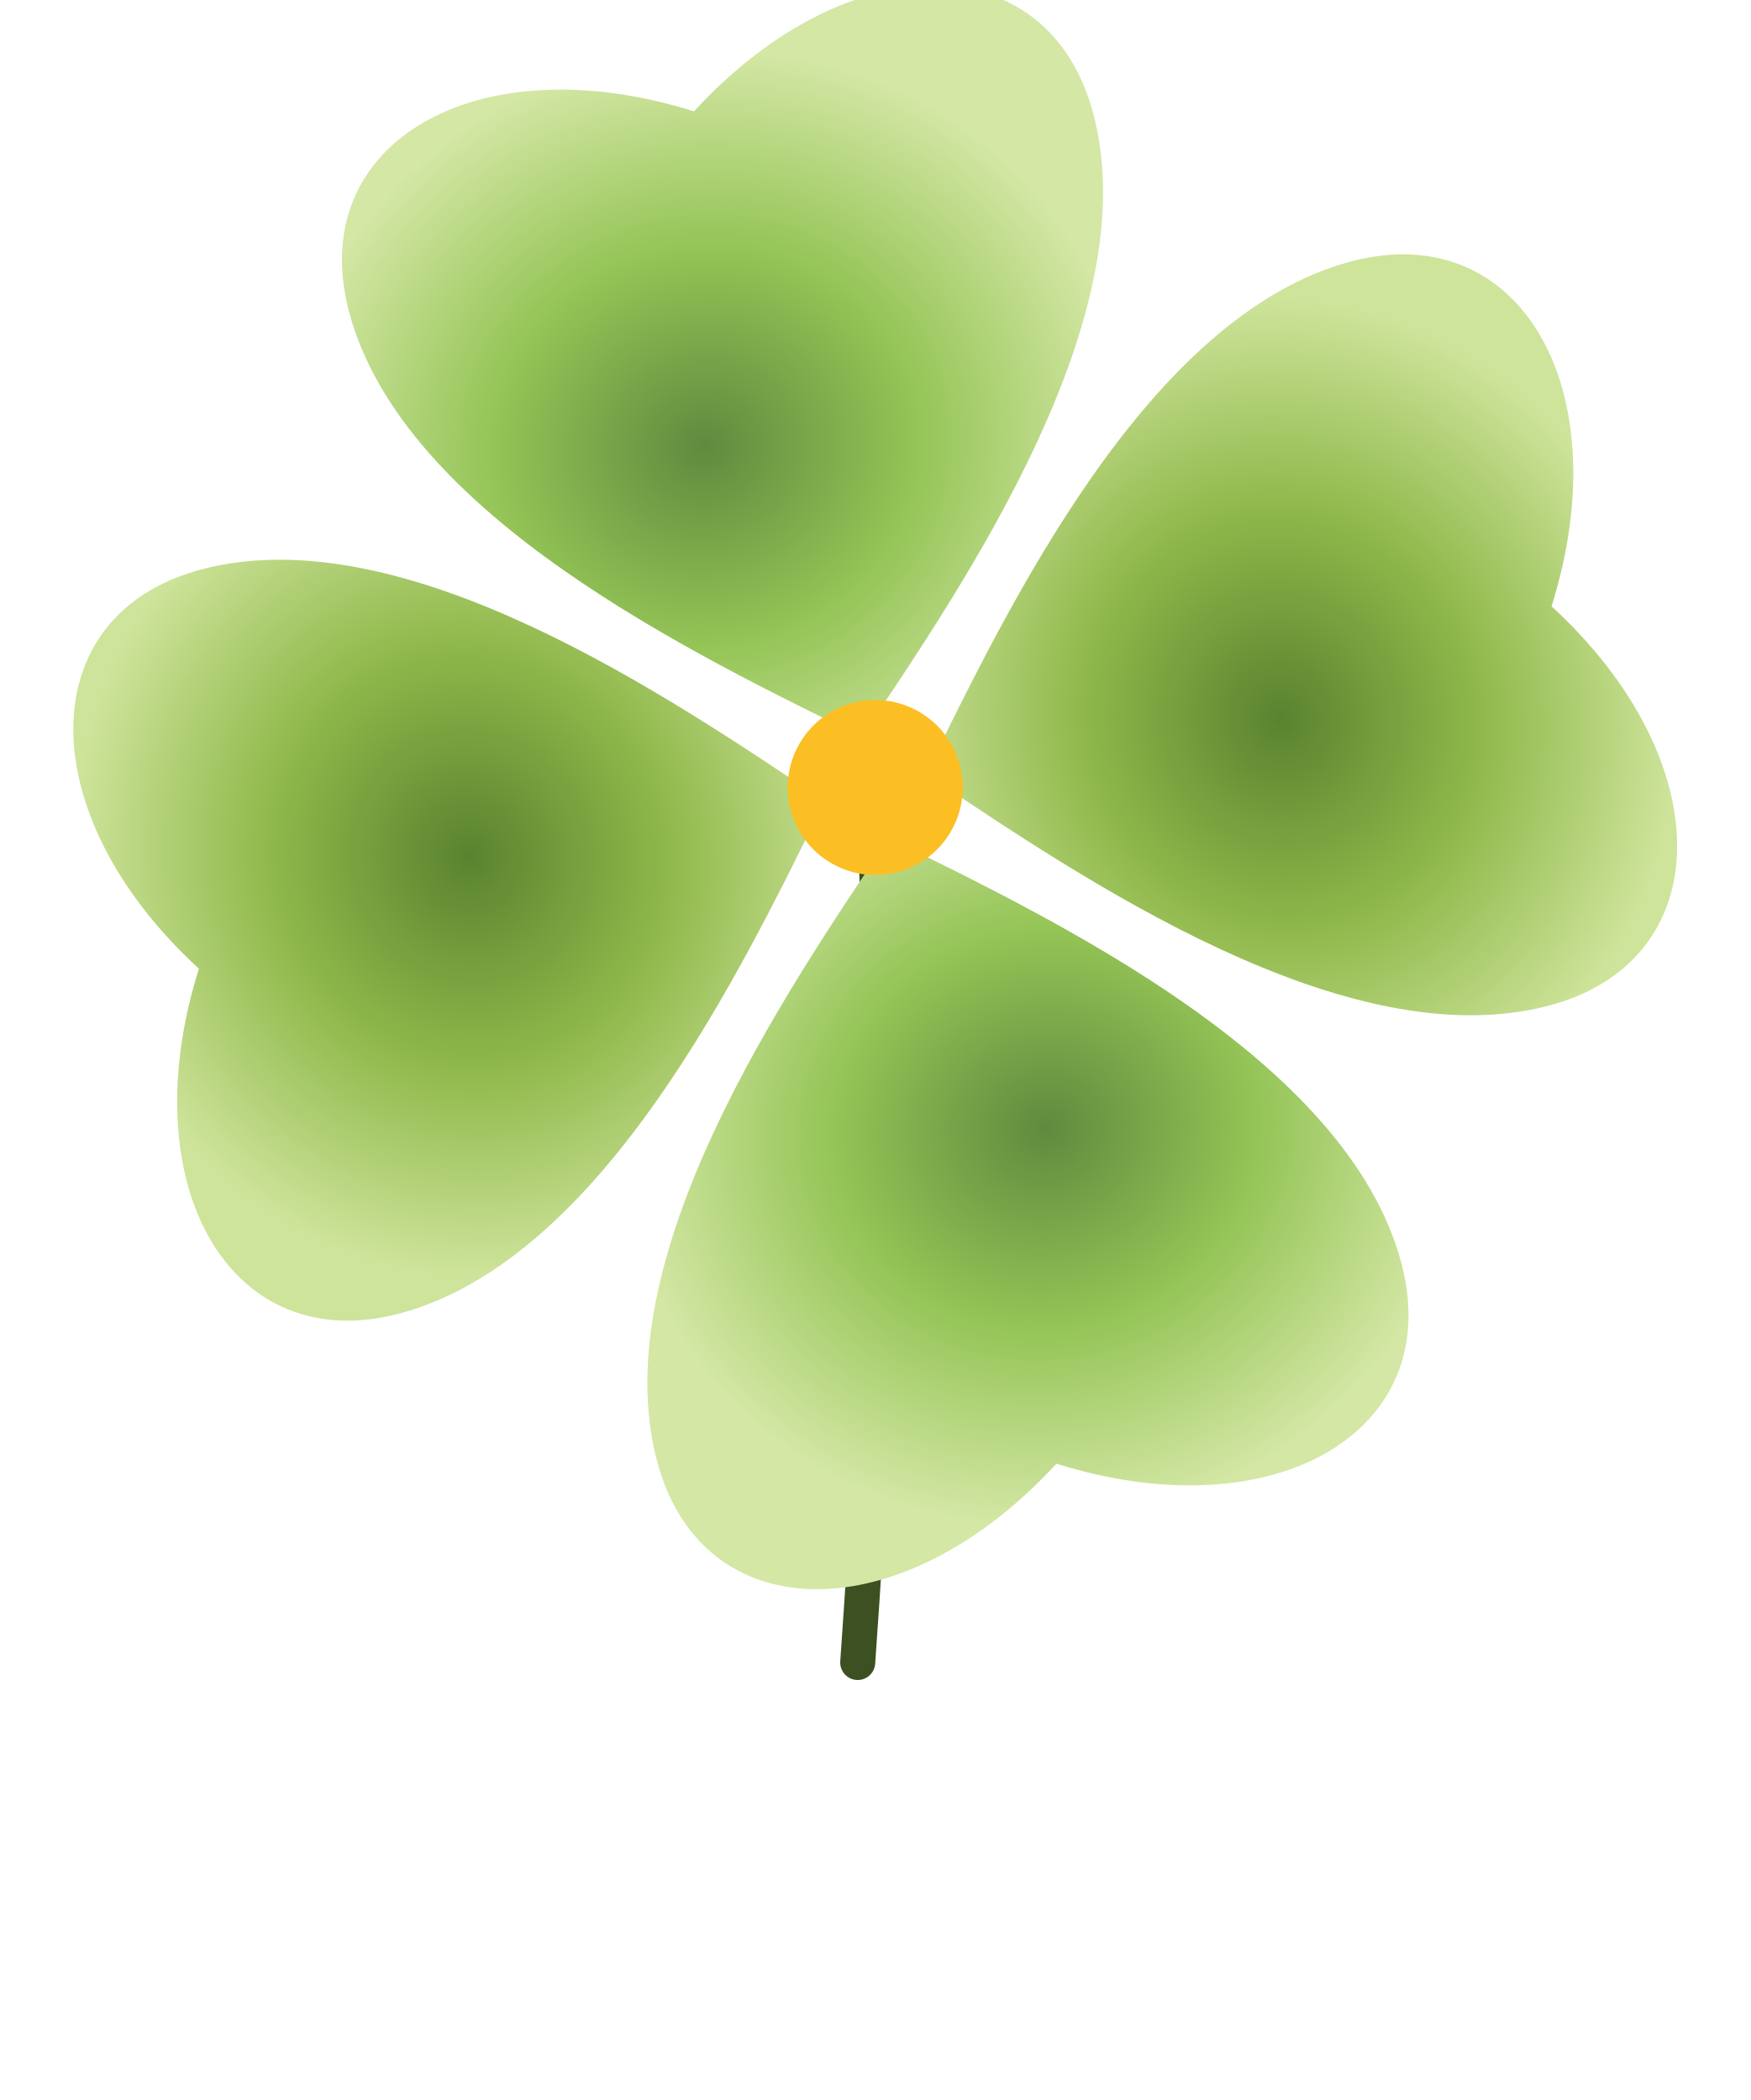
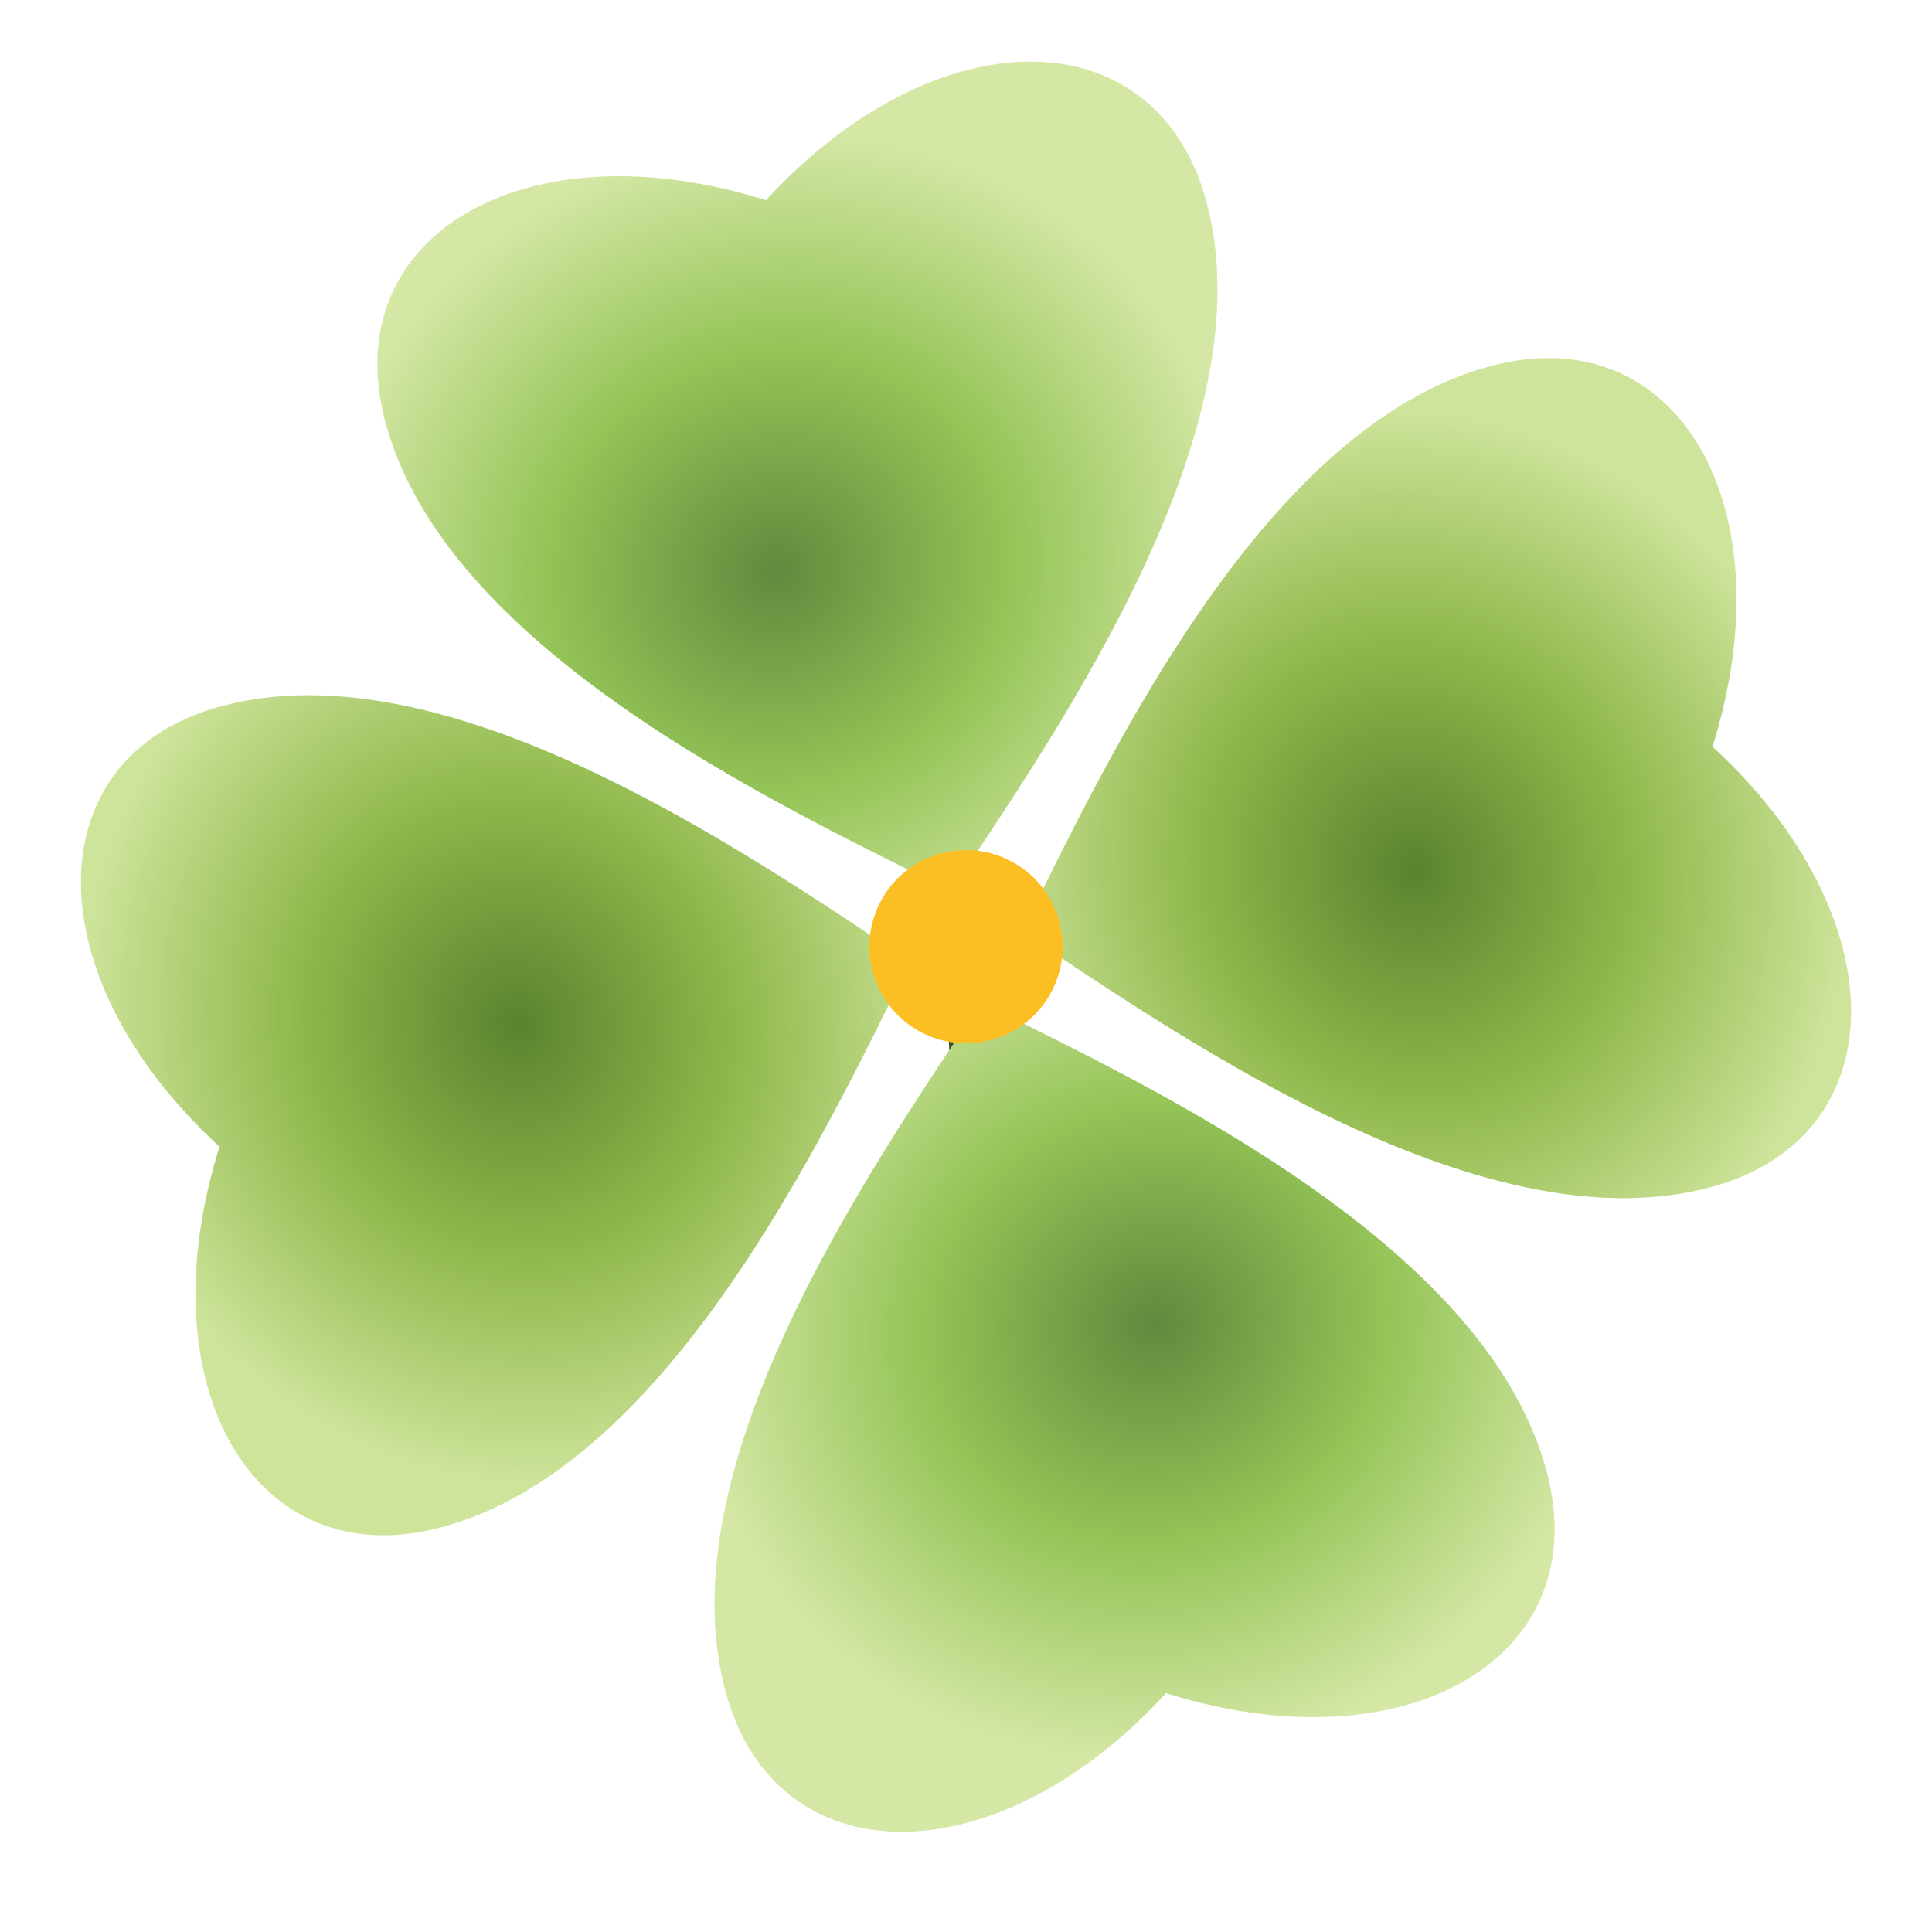
- <svg xmlns="http://www.w3.org/2000/svg" viewBox="0 0 100 120">
+ <svg xmlns="http://www.w3.org/2000/svg" viewBox="0 0 100 100">
  <defs>
    <radialGradient id="faviconLeafA" cx="40%" cy="55%" r="55%">
      <stop offset="0%" stop-color="#608a3e" />
      <stop offset="50%" stop-color="#94c456" />
      <stop offset="100%" stop-color="#d4e7a5" />
    </radialGradient>
    <radialGradient id="faviconLeafB" cx="55%" cy="50%" r="55%">
      <stop offset="0%" stop-color="#5a8330" />
      <stop offset="50%" stop-color="#8fb84a" />
      <stop offset="100%" stop-color="#cee49b" />
    </radialGradient>
  </defs>
-   <g transform="translate(50, 45)">
-     <path d="M 0 3 Q 1 22 -1 50" stroke="#3d5021" stroke-width="2" fill="none" stroke-linecap="round" />
+   <g transform="translate(50, 49)">
+     <path d="M 0 3 Q 1 18 -1 42" stroke="#3d5021" stroke-width="2" fill="none" stroke-linecap="round" />
    <g transform="rotate(-60)">
      <g transform="rotate(45)">
        <path d="M 0 -3 C -8 -10 -22 -22 -22 -34 C -22 -44 -11 -47 0 -40 C 11 -47 22 -44 22 -34 C 22 -22 8 -10 0 -3 Z" fill="url(#faviconLeafA)" />
      </g>
      <g transform="rotate(135)">
        <path d="M 0 -3 C -8 -10 -22 -22 -22 -34 C -22 -44 -11 -47 0 -40 C 11 -47 22 -44 22 -34 C 22 -22 8 -10 0 -3 Z" fill="url(#faviconLeafB)" />
      </g>
      <g transform="rotate(225)">
        <path d="M 0 -3 C -8 -10 -22 -22 -22 -34 C -22 -44 -11 -47 0 -40 C 11 -47 22 -44 22 -34 C 22 -22 8 -10 0 -3 Z" fill="url(#faviconLeafA)" />
      </g>
      <g transform="rotate(315)">
        <path d="M 0 -3 C -8 -10 -22 -22 -22 -34 C -22 -44 -11 -47 0 -40 C 11 -47 22 -44 22 -34 C 22 -22 8 -10 0 -3 Z" fill="url(#faviconLeafB)" />
      </g>
      <circle cx="0" cy="0" r="5" fill="#fbbf24" />
    </g>
  </g>
</svg>
